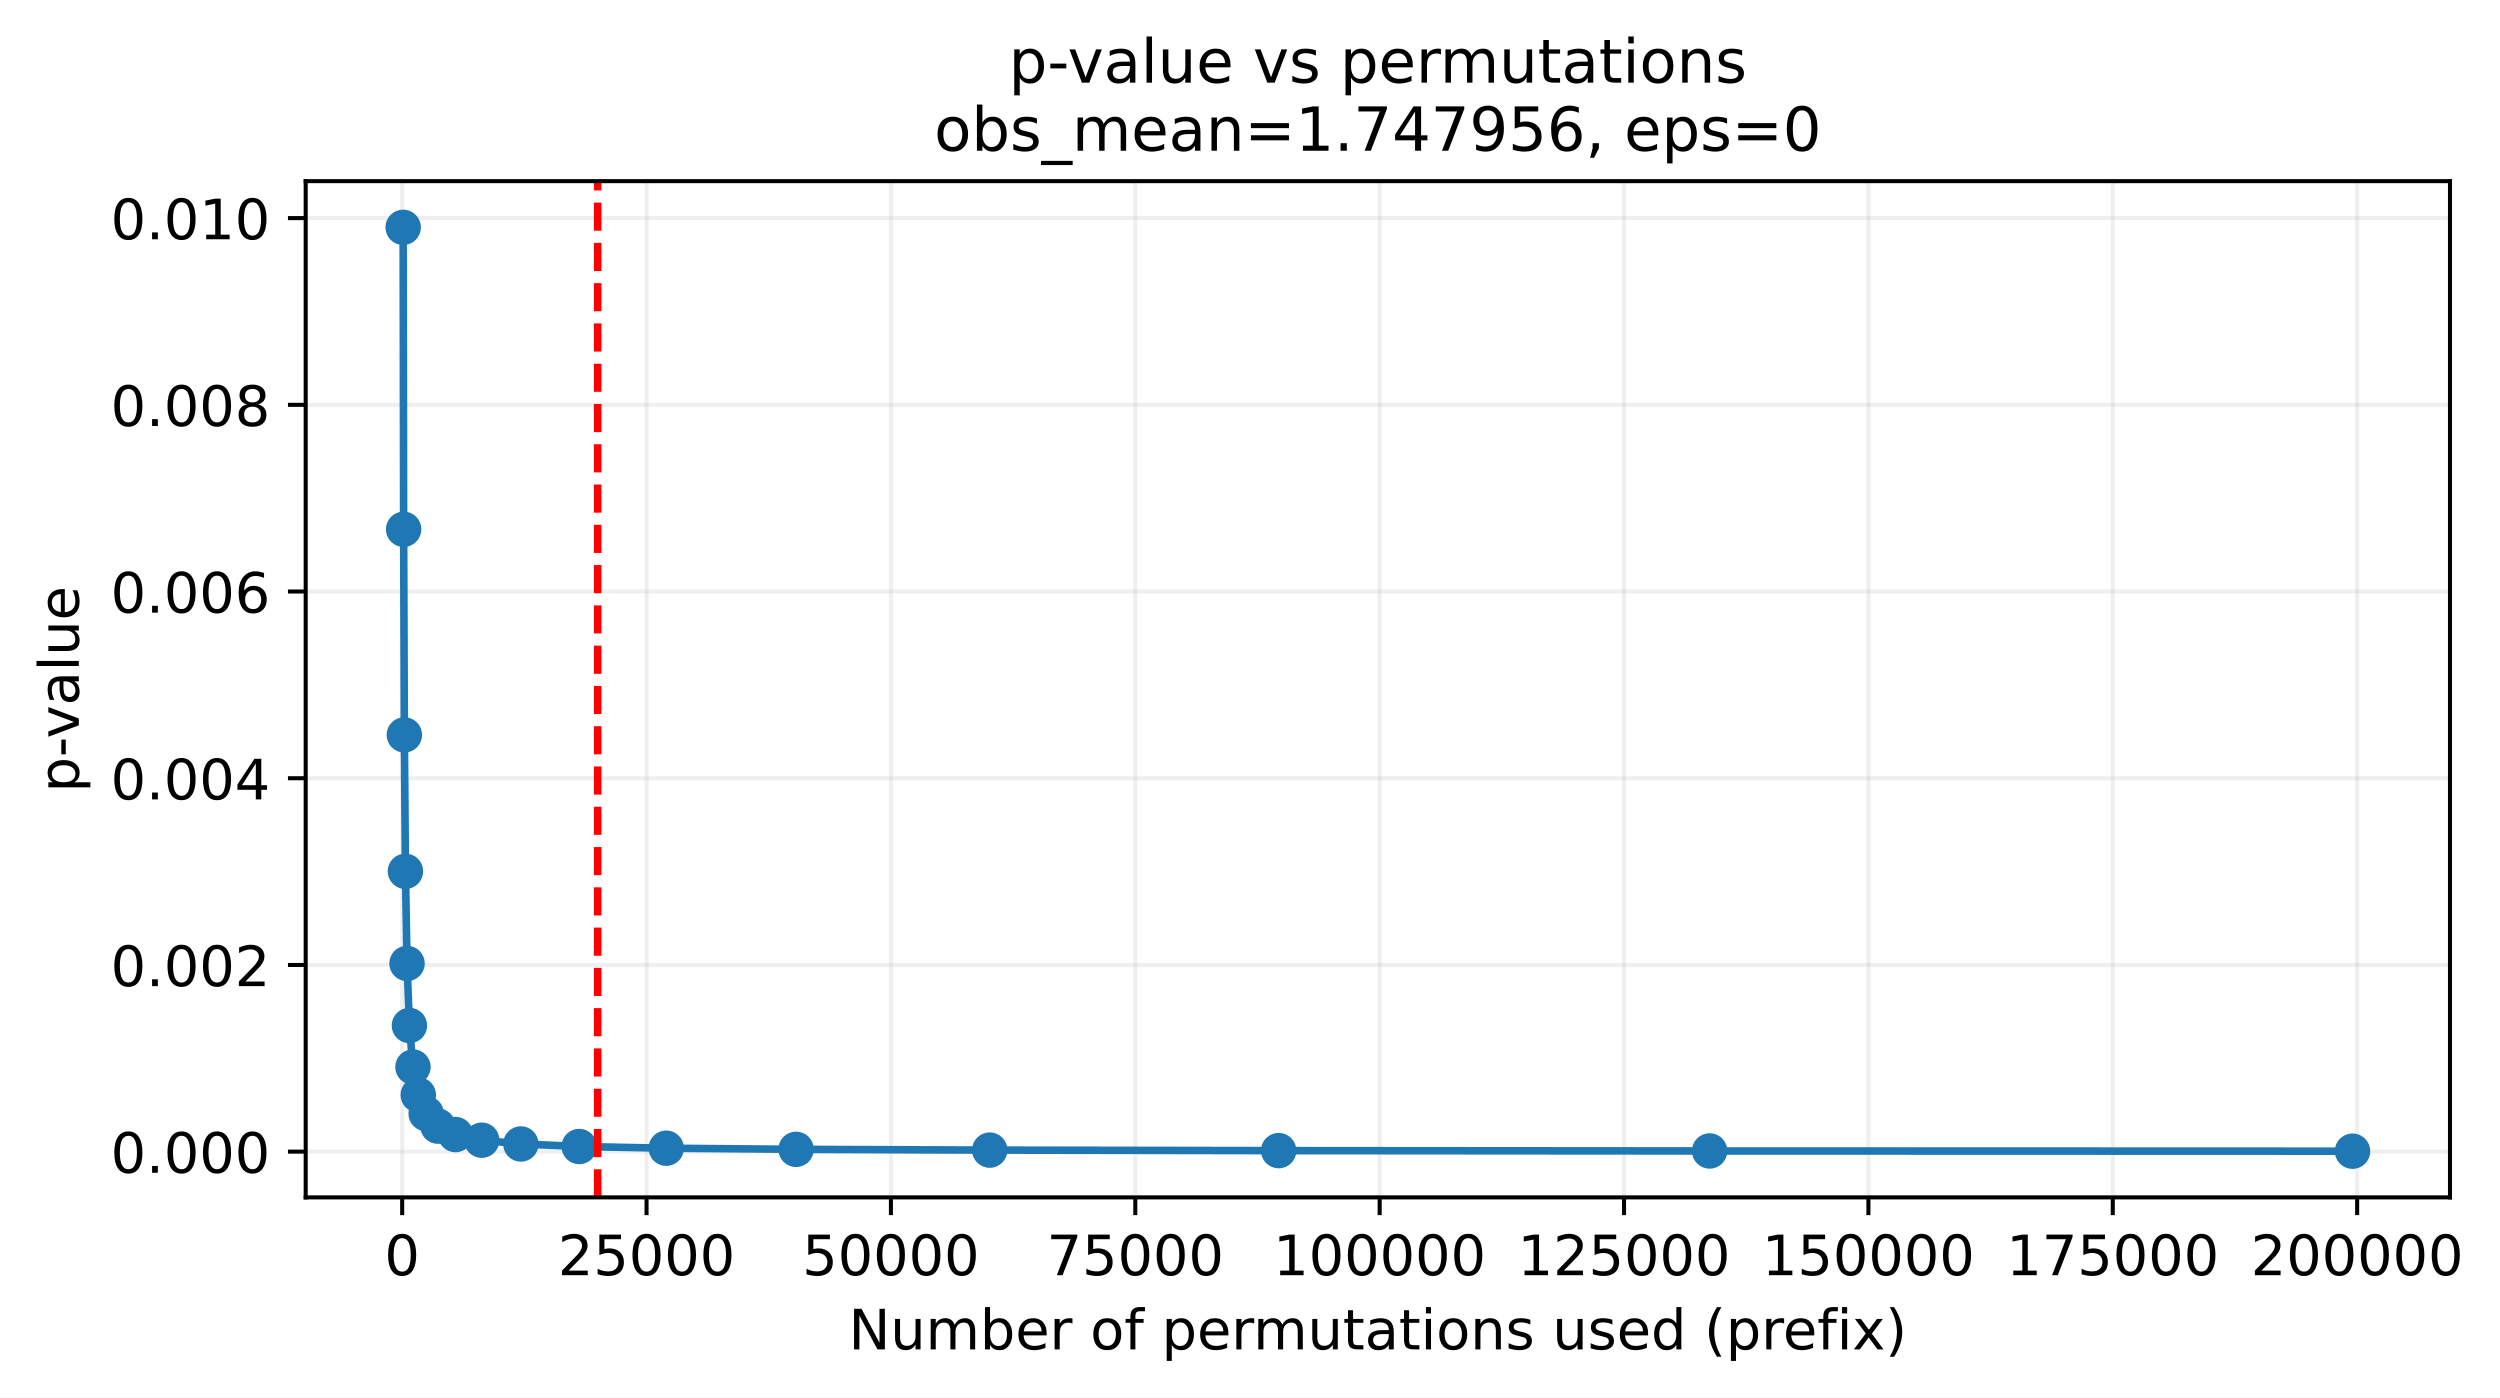
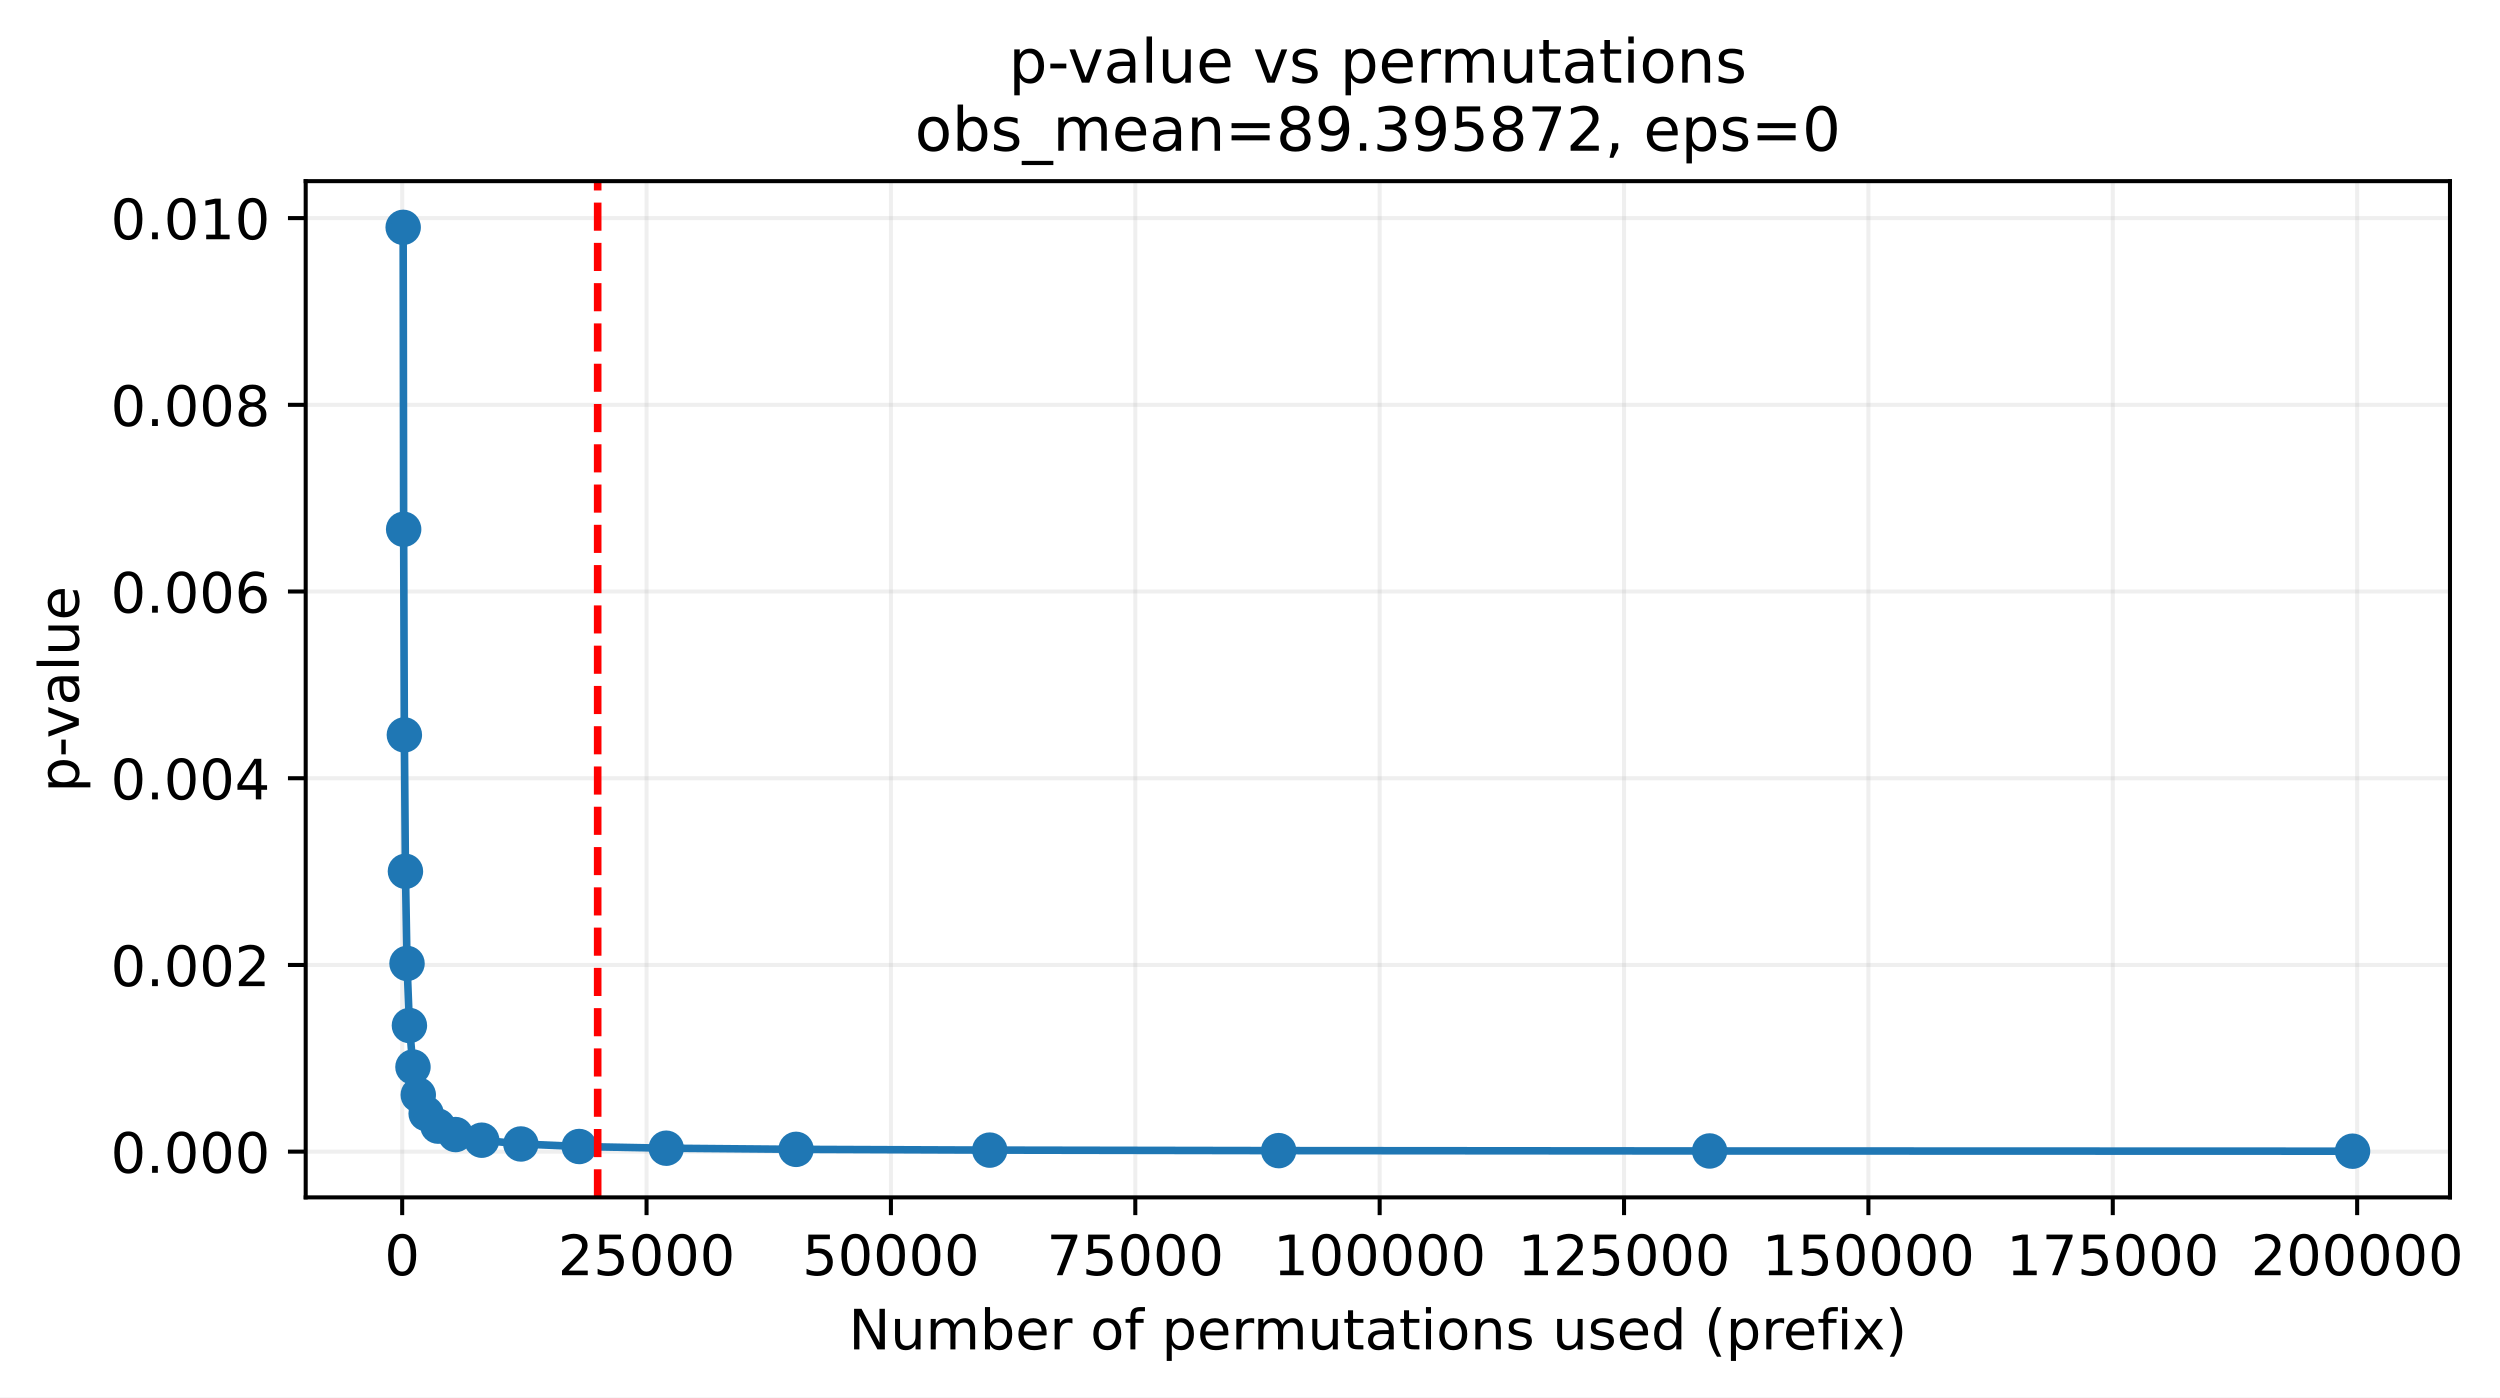
<svg xmlns="http://www.w3.org/2000/svg" xmlns:xlink="http://www.w3.org/1999/xlink" width="493.45pt" height="275.831pt" viewBox="0 0 493.45 275.831" version="1.1">
  <defs>
    <style type="text/css">*{stroke-linejoin: round; stroke-linecap: butt}</style>
  </defs>
  <g id="figure_1">
    <g id="patch_1">
      <path d="M 0 275.831  L 493.45 275.831  L 493.45 0  L 0 0  z " style="fill: #ffffff" />
    </g>
    <g id="axes_1">
      <g id="patch_2">
        <path d="M 60.337 236.339  L 483.577 236.339  L 483.577 35.755  L 60.337 35.755  z " style="fill: #ffffff" />
      </g>
      <g id="matplotlib.axis_1">
        <g id="xtick_1">
          <g id="line2d_1">
-             <path d="M 79.382 236.339  L 79.382 35.755  " clip-path="url(#pd6cc8b4d8b)" style="fill: none; stroke: #b0b0b0; stroke-opacity: 0.2; stroke-width: 0.8; stroke-linecap: square" />
+             <path d="M 79.382 236.339  L 79.382 35.755  " clip-path="url(#p6d7cf7ad66)" style="fill: none; stroke: #b0b0b0; stroke-opacity: 0.2; stroke-width: 0.8; stroke-linecap: square" />
          </g>
          <g id="line2d_2">
            <defs>
-               <path id="m14a0a996af" d="M 0 0  L 0 3.5  " style="stroke: #000000; stroke-width: 0.8" />
+               <path id="m695f854c13" d="M 0 0  L 0 3.5  " style="stroke: #000000; stroke-width: 0.8" />
            </defs>
            <g>
-               <use xlink:href="#m14a0a996af" x="79.382" y="236.339" style="stroke: #000000; stroke-width: 0.8" />
+               <use xlink:href="#m695f854c13" x="79.382" y="236.339" style="stroke: #000000; stroke-width: 0.8" />
            </g>
          </g>
          <g id="text_1">
            <text style="font-size: 11px; font-family: 'DejaVu Sans', 'Bitstream Vera Sans', 'Computer Modern Sans Serif', 'Lucida Grande', 'Verdana', 'Geneva', 'Lucid', 'Arial', 'Helvetica', 'Avant Garde', sans-serif; text-anchor: middle" x="79.382" y="251.698" transform="rotate(-0 79.38215 251.6978)">0</text>
          </g>
        </g>
        <g id="xtick_2">
          <g id="line2d_3">
-             <path d="M 127.616 236.339  L 127.616 35.755  " clip-path="url(#pd6cc8b4d8b)" style="fill: none; stroke: #b0b0b0; stroke-opacity: 0.2; stroke-width: 0.8; stroke-linecap: square" />
+             <path d="M 127.616 236.339  L 127.616 35.755  " clip-path="url(#p6d7cf7ad66)" style="fill: none; stroke: #b0b0b0; stroke-opacity: 0.2; stroke-width: 0.8; stroke-linecap: square" />
          </g>
          <g id="line2d_4">
            <g>
-               <use xlink:href="#m14a0a996af" x="127.616" y="236.339" style="stroke: #000000; stroke-width: 0.8" />
+               <use xlink:href="#m695f854c13" x="127.616" y="236.339" style="stroke: #000000; stroke-width: 0.8" />
            </g>
          </g>
          <g id="text_2">
            <text style="font-size: 11px; font-family: 'DejaVu Sans', 'Bitstream Vera Sans', 'Computer Modern Sans Serif', 'Lucida Grande', 'Verdana', 'Geneva', 'Lucid', 'Arial', 'Helvetica', 'Avant Garde', sans-serif; text-anchor: middle" x="127.616" y="251.698" transform="rotate(-0 127.6161 251.6978)">25000</text>
          </g>
        </g>
        <g id="xtick_3">
          <g id="line2d_5">
-             <path d="M 175.85 236.339  L 175.85 35.755  " clip-path="url(#pd6cc8b4d8b)" style="fill: none; stroke: #b0b0b0; stroke-opacity: 0.2; stroke-width: 0.8; stroke-linecap: square" />
+             <path d="M 175.85 236.339  L 175.85 35.755  " clip-path="url(#p6d7cf7ad66)" style="fill: none; stroke: #b0b0b0; stroke-opacity: 0.2; stroke-width: 0.8; stroke-linecap: square" />
          </g>
          <g id="line2d_6">
            <g>
-               <use xlink:href="#m14a0a996af" x="175.85" y="236.339" style="stroke: #000000; stroke-width: 0.8" />
+               <use xlink:href="#m695f854c13" x="175.85" y="236.339" style="stroke: #000000; stroke-width: 0.8" />
            </g>
          </g>
          <g id="text_3">
            <text style="font-size: 11px; font-family: 'DejaVu Sans', 'Bitstream Vera Sans', 'Computer Modern Sans Serif', 'Lucida Grande', 'Verdana', 'Geneva', 'Lucid', 'Arial', 'Helvetica', 'Avant Garde', sans-serif; text-anchor: middle" x="175.85" y="251.698" transform="rotate(-0 175.85 251.6978)">50000</text>
          </g>
        </g>
        <g id="xtick_4">
          <g id="line2d_7">
-             <path d="M 224.084 236.339  L 224.084 35.755  " clip-path="url(#pd6cc8b4d8b)" style="fill: none; stroke: #b0b0b0; stroke-opacity: 0.2; stroke-width: 0.8; stroke-linecap: square" />
+             <path d="M 224.084 236.339  L 224.084 35.755  " clip-path="url(#p6d7cf7ad66)" style="fill: none; stroke: #b0b0b0; stroke-opacity: 0.2; stroke-width: 0.8; stroke-linecap: square" />
          </g>
          <g id="line2d_8">
            <g>
-               <use xlink:href="#m14a0a996af" x="224.084" y="236.339" style="stroke: #000000; stroke-width: 0.8" />
+               <use xlink:href="#m695f854c13" x="224.084" y="236.339" style="stroke: #000000; stroke-width: 0.8" />
            </g>
          </g>
          <g id="text_4">
            <text style="font-size: 11px; font-family: 'DejaVu Sans', 'Bitstream Vera Sans', 'Computer Modern Sans Serif', 'Lucida Grande', 'Verdana', 'Geneva', 'Lucid', 'Arial', 'Helvetica', 'Avant Garde', sans-serif; text-anchor: middle" x="224.084" y="251.698" transform="rotate(-0 224.084 251.6978)">75000</text>
          </g>
        </g>
        <g id="xtick_5">
          <g id="line2d_9">
-             <path d="M 272.318 236.339  L 272.318 35.755  " clip-path="url(#pd6cc8b4d8b)" style="fill: none; stroke: #b0b0b0; stroke-opacity: 0.2; stroke-width: 0.8; stroke-linecap: square" />
+             <path d="M 272.318 236.339  L 272.318 35.755  " clip-path="url(#p6d7cf7ad66)" style="fill: none; stroke: #b0b0b0; stroke-opacity: 0.2; stroke-width: 0.8; stroke-linecap: square" />
          </g>
          <g id="line2d_10">
            <g>
-               <use xlink:href="#m14a0a996af" x="272.318" y="236.339" style="stroke: #000000; stroke-width: 0.8" />
+               <use xlink:href="#m695f854c13" x="272.318" y="236.339" style="stroke: #000000; stroke-width: 0.8" />
            </g>
          </g>
          <g id="text_5">
            <text style="font-size: 11px; font-family: 'DejaVu Sans', 'Bitstream Vera Sans', 'Computer Modern Sans Serif', 'Lucida Grande', 'Verdana', 'Geneva', 'Lucid', 'Arial', 'Helvetica', 'Avant Garde', sans-serif; text-anchor: middle" x="272.318" y="251.698" transform="rotate(-0 272.3179 251.6978)">100000</text>
          </g>
        </g>
        <g id="xtick_6">
          <g id="line2d_11">
-             <path d="M 320.552 236.339  L 320.552 35.755  " clip-path="url(#pd6cc8b4d8b)" style="fill: none; stroke: #b0b0b0; stroke-opacity: 0.2; stroke-width: 0.8; stroke-linecap: square" />
+             <path d="M 320.552 236.339  L 320.552 35.755  " clip-path="url(#p6d7cf7ad66)" style="fill: none; stroke: #b0b0b0; stroke-opacity: 0.2; stroke-width: 0.8; stroke-linecap: square" />
          </g>
          <g id="line2d_12">
            <g>
-               <use xlink:href="#m14a0a996af" x="320.552" y="236.339" style="stroke: #000000; stroke-width: 0.8" />
+               <use xlink:href="#m695f854c13" x="320.552" y="236.339" style="stroke: #000000; stroke-width: 0.8" />
            </g>
          </g>
          <g id="text_6">
            <text style="font-size: 11px; font-family: 'DejaVu Sans', 'Bitstream Vera Sans', 'Computer Modern Sans Serif', 'Lucida Grande', 'Verdana', 'Geneva', 'Lucid', 'Arial', 'Helvetica', 'Avant Garde', sans-serif; text-anchor: middle" x="320.552" y="251.698" transform="rotate(-0 320.5519 251.6978)">125000</text>
          </g>
        </g>
        <g id="xtick_7">
          <g id="line2d_13">
-             <path d="M 368.786 236.339  L 368.786 35.755  " clip-path="url(#pd6cc8b4d8b)" style="fill: none; stroke: #b0b0b0; stroke-opacity: 0.2; stroke-width: 0.8; stroke-linecap: square" />
+             <path d="M 368.786 236.339  L 368.786 35.755  " clip-path="url(#p6d7cf7ad66)" style="fill: none; stroke: #b0b0b0; stroke-opacity: 0.2; stroke-width: 0.8; stroke-linecap: square" />
          </g>
          <g id="line2d_14">
            <g>
-               <use xlink:href="#m14a0a996af" x="368.786" y="236.339" style="stroke: #000000; stroke-width: 0.8" />
+               <use xlink:href="#m695f854c13" x="368.786" y="236.339" style="stroke: #000000; stroke-width: 0.8" />
            </g>
          </g>
          <g id="text_7">
            <text style="font-size: 11px; font-family: 'DejaVu Sans', 'Bitstream Vera Sans', 'Computer Modern Sans Serif', 'Lucida Grande', 'Verdana', 'Geneva', 'Lucid', 'Arial', 'Helvetica', 'Avant Garde', sans-serif; text-anchor: middle" x="368.786" y="251.698" transform="rotate(-0 368.7858 251.6978)">150000</text>
          </g>
        </g>
        <g id="xtick_8">
          <g id="line2d_15">
-             <path d="M 417.02 236.339  L 417.02 35.755  " clip-path="url(#pd6cc8b4d8b)" style="fill: none; stroke: #b0b0b0; stroke-opacity: 0.2; stroke-width: 0.8; stroke-linecap: square" />
+             <path d="M 417.02 236.339  L 417.02 35.755  " clip-path="url(#p6d7cf7ad66)" style="fill: none; stroke: #b0b0b0; stroke-opacity: 0.2; stroke-width: 0.8; stroke-linecap: square" />
          </g>
          <g id="line2d_16">
            <g>
-               <use xlink:href="#m14a0a996af" x="417.02" y="236.339" style="stroke: #000000; stroke-width: 0.8" />
+               <use xlink:href="#m695f854c13" x="417.02" y="236.339" style="stroke: #000000; stroke-width: 0.8" />
            </g>
          </g>
          <g id="text_8">
            <text style="font-size: 11px; font-family: 'DejaVu Sans', 'Bitstream Vera Sans', 'Computer Modern Sans Serif', 'Lucida Grande', 'Verdana', 'Geneva', 'Lucid', 'Arial', 'Helvetica', 'Avant Garde', sans-serif; text-anchor: middle" x="417.02" y="251.698" transform="rotate(-0 417.0198 251.6978)">175000</text>
          </g>
        </g>
        <g id="xtick_9">
          <g id="line2d_17">
-             <path d="M 465.254 236.339  L 465.254 35.755  " clip-path="url(#pd6cc8b4d8b)" style="fill: none; stroke: #b0b0b0; stroke-opacity: 0.2; stroke-width: 0.8; stroke-linecap: square" />
+             <path d="M 465.254 236.339  L 465.254 35.755  " clip-path="url(#p6d7cf7ad66)" style="fill: none; stroke: #b0b0b0; stroke-opacity: 0.2; stroke-width: 0.8; stroke-linecap: square" />
          </g>
          <g id="line2d_18">
            <g>
-               <use xlink:href="#m14a0a996af" x="465.254" y="236.339" style="stroke: #000000; stroke-width: 0.8" />
+               <use xlink:href="#m695f854c13" x="465.254" y="236.339" style="stroke: #000000; stroke-width: 0.8" />
            </g>
          </g>
          <g id="text_9">
            <text style="font-size: 11px; font-family: 'DejaVu Sans', 'Bitstream Vera Sans', 'Computer Modern Sans Serif', 'Lucida Grande', 'Verdana', 'Geneva', 'Lucid', 'Arial', 'Helvetica', 'Avant Garde', sans-serif; text-anchor: middle" x="465.254" y="251.698" transform="rotate(-0 465.2537 251.6978)">200000</text>
          </g>
        </g>
        <g id="text_10">
          <text style="font-size: 11px; font-family: 'DejaVu Sans', 'Bitstream Vera Sans', 'Computer Modern Sans Serif', 'Lucida Grande', 'Verdana', 'Geneva', 'Lucid', 'Arial', 'Helvetica', 'Avant Garde', sans-serif; text-anchor: middle" x="271.957" y="266.344" transform="rotate(-0 271.9572 266.3437)">Number of permutations used (prefix)</text>
        </g>
      </g>
      <g id="matplotlib.axis_2">
        <g id="ytick_1">
          <g id="line2d_19">
-             <path d="M 60.337 227.314  L 483.577 227.314  " clip-path="url(#pd6cc8b4d8b)" style="fill: none; stroke: #b0b0b0; stroke-opacity: 0.2; stroke-width: 0.8; stroke-linecap: square" />
+             <path d="M 60.337 227.314  L 483.577 227.314  " clip-path="url(#p6d7cf7ad66)" style="fill: none; stroke: #b0b0b0; stroke-opacity: 0.2; stroke-width: 0.8; stroke-linecap: square" />
          </g>
          <g id="line2d_20">
            <defs>
-               <path id="m9ab34b9995" d="M 0 0  L -3.5 0  " style="stroke: #000000; stroke-width: 0.8" />
+               <path id="mac36362e40" d="M 0 0  L -3.5 0  " style="stroke: #000000; stroke-width: 0.8" />
            </defs>
            <g>
-               <use xlink:href="#m9ab34b9995" x="60.337" y="227.314" style="stroke: #000000; stroke-width: 0.8" />
+               <use xlink:href="#mac36362e40" x="60.337" y="227.314" style="stroke: #000000; stroke-width: 0.8" />
            </g>
          </g>
          <g id="text_11">
            <text style="font-size: 11px; font-family: 'DejaVu Sans', 'Bitstream Vera Sans', 'Computer Modern Sans Serif', 'Lucida Grande', 'Verdana', 'Geneva', 'Lucid', 'Arial', 'Helvetica', 'Avant Garde', sans-serif; text-anchor: end" x="53.337" y="231.494" transform="rotate(-0 53.33687 231.4935)">0.000</text>
          </g>
        </g>
        <g id="ytick_2">
          <g id="line2d_21">
-             <path d="M 60.337 190.461  L 483.577 190.461  " clip-path="url(#pd6cc8b4d8b)" style="fill: none; stroke: #b0b0b0; stroke-opacity: 0.2; stroke-width: 0.8; stroke-linecap: square" />
+             <path d="M 60.337 190.461  L 483.577 190.461  " clip-path="url(#p6d7cf7ad66)" style="fill: none; stroke: #b0b0b0; stroke-opacity: 0.2; stroke-width: 0.8; stroke-linecap: square" />
          </g>
          <g id="line2d_22">
            <g>
-               <use xlink:href="#m9ab34b9995" x="60.337" y="190.461" style="stroke: #000000; stroke-width: 0.8" />
+               <use xlink:href="#mac36362e40" x="60.337" y="190.461" style="stroke: #000000; stroke-width: 0.8" />
            </g>
          </g>
          <g id="text_12">
            <text style="font-size: 11px; font-family: 'DejaVu Sans', 'Bitstream Vera Sans', 'Computer Modern Sans Serif', 'Lucida Grande', 'Verdana', 'Geneva', 'Lucid', 'Arial', 'Helvetica', 'Avant Garde', sans-serif; text-anchor: end" x="53.337" y="194.64" transform="rotate(-0 53.33687 194.6404)">0.002</text>
          </g>
        </g>
        <g id="ytick_3">
          <g id="line2d_23">
-             <path d="M 60.337 153.608  L 483.577 153.608  " clip-path="url(#pd6cc8b4d8b)" style="fill: none; stroke: #b0b0b0; stroke-opacity: 0.2; stroke-width: 0.8; stroke-linecap: square" />
+             <path d="M 60.337 153.608  L 483.577 153.608  " clip-path="url(#p6d7cf7ad66)" style="fill: none; stroke: #b0b0b0; stroke-opacity: 0.2; stroke-width: 0.8; stroke-linecap: square" />
          </g>
          <g id="line2d_24">
            <g>
-               <use xlink:href="#m9ab34b9995" x="60.337" y="153.608" style="stroke: #000000; stroke-width: 0.8" />
+               <use xlink:href="#mac36362e40" x="60.337" y="153.608" style="stroke: #000000; stroke-width: 0.8" />
            </g>
          </g>
          <g id="text_13">
            <text style="font-size: 11px; font-family: 'DejaVu Sans', 'Bitstream Vera Sans', 'Computer Modern Sans Serif', 'Lucida Grande', 'Verdana', 'Geneva', 'Lucid', 'Arial', 'Helvetica', 'Avant Garde', sans-serif; text-anchor: end" x="53.337" y="157.787" transform="rotate(-0 53.33687 157.7872)">0.004</text>
          </g>
        </g>
        <g id="ytick_4">
          <g id="line2d_25">
-             <path d="M 60.337 116.755  L 483.577 116.755  " clip-path="url(#pd6cc8b4d8b)" style="fill: none; stroke: #b0b0b0; stroke-opacity: 0.2; stroke-width: 0.8; stroke-linecap: square" />
+             <path d="M 60.337 116.755  L 483.577 116.755  " clip-path="url(#p6d7cf7ad66)" style="fill: none; stroke: #b0b0b0; stroke-opacity: 0.2; stroke-width: 0.8; stroke-linecap: square" />
          </g>
          <g id="line2d_26">
            <g>
-               <use xlink:href="#m9ab34b9995" x="60.337" y="116.755" style="stroke: #000000; stroke-width: 0.8" />
+               <use xlink:href="#mac36362e40" x="60.337" y="116.755" style="stroke: #000000; stroke-width: 0.8" />
            </g>
          </g>
          <g id="text_14">
            <text style="font-size: 11px; font-family: 'DejaVu Sans', 'Bitstream Vera Sans', 'Computer Modern Sans Serif', 'Lucida Grande', 'Verdana', 'Geneva', 'Lucid', 'Arial', 'Helvetica', 'Avant Garde', sans-serif; text-anchor: end" x="53.337" y="120.934" transform="rotate(-0 53.33687 120.934)">0.006</text>
          </g>
        </g>
        <g id="ytick_5">
          <g id="line2d_27">
-             <path d="M 60.337 79.902  L 483.577 79.902  " clip-path="url(#pd6cc8b4d8b)" style="fill: none; stroke: #b0b0b0; stroke-opacity: 0.2; stroke-width: 0.8; stroke-linecap: square" />
+             <path d="M 60.337 79.902  L 483.577 79.902  " clip-path="url(#p6d7cf7ad66)" style="fill: none; stroke: #b0b0b0; stroke-opacity: 0.2; stroke-width: 0.8; stroke-linecap: square" />
          </g>
          <g id="line2d_28">
            <g>
-               <use xlink:href="#m9ab34b9995" x="60.337" y="79.902" style="stroke: #000000; stroke-width: 0.8" />
+               <use xlink:href="#mac36362e40" x="60.337" y="79.902" style="stroke: #000000; stroke-width: 0.8" />
            </g>
          </g>
          <g id="text_15">
            <text style="font-size: 11px; font-family: 'DejaVu Sans', 'Bitstream Vera Sans', 'Computer Modern Sans Serif', 'Lucida Grande', 'Verdana', 'Geneva', 'Lucid', 'Arial', 'Helvetica', 'Avant Garde', sans-serif; text-anchor: end" x="53.337" y="84.081" transform="rotate(-0 53.33687 84.08085)">0.008</text>
          </g>
        </g>
        <g id="ytick_6">
          <g id="line2d_29">
-             <path d="M 60.337 43.049  L 483.577 43.049  " clip-path="url(#pd6cc8b4d8b)" style="fill: none; stroke: #b0b0b0; stroke-opacity: 0.2; stroke-width: 0.8; stroke-linecap: square" />
+             <path d="M 60.337 43.049  L 483.577 43.049  " clip-path="url(#p6d7cf7ad66)" style="fill: none; stroke: #b0b0b0; stroke-opacity: 0.2; stroke-width: 0.8; stroke-linecap: square" />
          </g>
          <g id="line2d_30">
            <g>
-               <use xlink:href="#m9ab34b9995" x="60.337" y="43.049" style="stroke: #000000; stroke-width: 0.8" />
+               <use xlink:href="#mac36362e40" x="60.337" y="43.049" style="stroke: #000000; stroke-width: 0.8" />
            </g>
          </g>
          <g id="text_16">
            <text style="font-size: 11px; font-family: 'DejaVu Sans', 'Bitstream Vera Sans', 'Computer Modern Sans Serif', 'Lucida Grande', 'Verdana', 'Geneva', 'Lucid', 'Arial', 'Helvetica', 'Avant Garde', sans-serif; text-anchor: end" x="53.337" y="47.228" transform="rotate(-0 53.33687 47.22768)">0.010</text>
          </g>
        </g>
        <g id="text_17">
          <text style="font-size: 11px; font-family: 'DejaVu Sans', 'Bitstream Vera Sans', 'Computer Modern Sans Serif', 'Lucida Grande', 'Verdana', 'Geneva', 'Lucid', 'Arial', 'Helvetica', 'Avant Garde', sans-serif; text-anchor: middle" x="15.558" y="136.048" transform="rotate(-90 15.55828 136.0475)">p-value</text>
        </g>
      </g>
      <g id="line2d_31">
-         <path d="M 79.575 44.873  L 79.67 104.47  L 79.812 145.053  L 80.023 171.979  L 80.337 190.164  L 80.808 202.414  L 81.508 210.609  L 82.554 216.113  L 84.113 219.803  L 86.438 222.277  L 89.909 223.938  L 95.083 225.05  L 102.805 225.797  L 114.321 226.297  L 131.5 226.632  L 157.128 226.857  L 195.356 227.008  L 252.382 227.109  L 337.447 227.177  L 464.339 227.222  " clip-path="url(#pd6cc8b4d8b)" style="fill: none; stroke: #1f77b4; stroke-width: 1.5; stroke-linecap: square" />
+         <path d="M 79.575 44.873  L 79.67 104.47  L 79.812 145.053  L 80.023 171.979  L 80.337 190.164  L 80.808 202.414  L 81.508 210.609  L 82.554 216.113  L 84.113 219.803  L 86.438 222.277  L 89.909 223.938  L 95.083 225.05  L 102.805 225.797  L 114.321 226.297  L 131.5 226.632  L 157.128 226.857  L 195.356 227.008  L 252.382 227.109  L 337.447 227.177  L 464.339 227.222  " clip-path="url(#p6d7cf7ad66)" style="fill: none; stroke: #1f77b4; stroke-width: 1.5; stroke-linecap: square" />
        <defs>
-           <path id="m84edec1eab" d="M 0 3  C 0.796 3 1.559 2.684 2.121 2.121  C 2.684 1.559 3 0.796 3 0  C 3 -0.796 2.684 -1.559 2.121 -2.121  C 1.559 -2.684 0.796 -3 0 -3  C -0.796 -3 -1.559 -2.684 -2.121 -2.121  C -2.684 -1.559 -3 -0.796 -3 0  C -3 0.796 -2.684 1.559 -2.121 2.121  C -1.559 2.684 -0.796 3 0 3  z " style="stroke: #1f77b4" />
+           <path id="mec5604007c" d="M 0 3  C 0.796 3 1.559 2.684 2.121 2.121  C 2.684 1.559 3 0.796 3 0  C 3 -0.796 2.684 -1.559 2.121 -2.121  C 1.559 -2.684 0.796 -3 0 -3  C -0.796 -3 -1.559 -2.684 -2.121 -2.121  C -2.684 -1.559 -3 -0.796 -3 0  C -3 0.796 -2.684 1.559 -2.121 2.121  C -1.559 2.684 -0.796 3 0 3  z " style="stroke: #1f77b4" />
        </defs>
-         <g clip-path="url(#pd6cc8b4d8b)">
-           <use xlink:href="#m84edec1eab" x="79.575" y="44.873" style="fill: #1f77b4; stroke: #1f77b4" />
-           <use xlink:href="#m84edec1eab" x="79.67" y="104.47" style="fill: #1f77b4; stroke: #1f77b4" />
-           <use xlink:href="#m84edec1eab" x="79.812" y="145.053" style="fill: #1f77b4; stroke: #1f77b4" />
-           <use xlink:href="#m84edec1eab" x="80.023" y="171.979" style="fill: #1f77b4; stroke: #1f77b4" />
-           <use xlink:href="#m84edec1eab" x="80.337" y="190.164" style="fill: #1f77b4; stroke: #1f77b4" />
-           <use xlink:href="#m84edec1eab" x="80.808" y="202.414" style="fill: #1f77b4; stroke: #1f77b4" />
-           <use xlink:href="#m84edec1eab" x="81.508" y="210.609" style="fill: #1f77b4; stroke: #1f77b4" />
-           <use xlink:href="#m84edec1eab" x="82.554" y="216.113" style="fill: #1f77b4; stroke: #1f77b4" />
-           <use xlink:href="#m84edec1eab" x="84.113" y="219.803" style="fill: #1f77b4; stroke: #1f77b4" />
-           <use xlink:href="#m84edec1eab" x="86.438" y="222.277" style="fill: #1f77b4; stroke: #1f77b4" />
-           <use xlink:href="#m84edec1eab" x="89.909" y="223.938" style="fill: #1f77b4; stroke: #1f77b4" />
-           <use xlink:href="#m84edec1eab" x="95.083" y="225.05" style="fill: #1f77b4; stroke: #1f77b4" />
-           <use xlink:href="#m84edec1eab" x="102.805" y="225.797" style="fill: #1f77b4; stroke: #1f77b4" />
-           <use xlink:href="#m84edec1eab" x="114.321" y="226.297" style="fill: #1f77b4; stroke: #1f77b4" />
-           <use xlink:href="#m84edec1eab" x="131.5" y="226.632" style="fill: #1f77b4; stroke: #1f77b4" />
-           <use xlink:href="#m84edec1eab" x="157.128" y="226.857" style="fill: #1f77b4; stroke: #1f77b4" />
-           <use xlink:href="#m84edec1eab" x="195.356" y="227.008" style="fill: #1f77b4; stroke: #1f77b4" />
-           <use xlink:href="#m84edec1eab" x="252.382" y="227.109" style="fill: #1f77b4; stroke: #1f77b4" />
-           <use xlink:href="#m84edec1eab" x="337.447" y="227.177" style="fill: #1f77b4; stroke: #1f77b4" />
-           <use xlink:href="#m84edec1eab" x="464.339" y="227.222" style="fill: #1f77b4; stroke: #1f77b4" />
+         <g clip-path="url(#p6d7cf7ad66)">
+           <use xlink:href="#mec5604007c" x="79.575" y="44.873" style="fill: #1f77b4; stroke: #1f77b4" />
+           <use xlink:href="#mec5604007c" x="79.67" y="104.47" style="fill: #1f77b4; stroke: #1f77b4" />
+           <use xlink:href="#mec5604007c" x="79.812" y="145.053" style="fill: #1f77b4; stroke: #1f77b4" />
+           <use xlink:href="#mec5604007c" x="80.023" y="171.979" style="fill: #1f77b4; stroke: #1f77b4" />
+           <use xlink:href="#mec5604007c" x="80.337" y="190.164" style="fill: #1f77b4; stroke: #1f77b4" />
+           <use xlink:href="#mec5604007c" x="80.808" y="202.414" style="fill: #1f77b4; stroke: #1f77b4" />
+           <use xlink:href="#mec5604007c" x="81.508" y="210.609" style="fill: #1f77b4; stroke: #1f77b4" />
+           <use xlink:href="#mec5604007c" x="82.554" y="216.113" style="fill: #1f77b4; stroke: #1f77b4" />
+           <use xlink:href="#mec5604007c" x="84.113" y="219.803" style="fill: #1f77b4; stroke: #1f77b4" />
+           <use xlink:href="#mec5604007c" x="86.438" y="222.277" style="fill: #1f77b4; stroke: #1f77b4" />
+           <use xlink:href="#mec5604007c" x="89.909" y="223.938" style="fill: #1f77b4; stroke: #1f77b4" />
+           <use xlink:href="#mec5604007c" x="95.083" y="225.05" style="fill: #1f77b4; stroke: #1f77b4" />
+           <use xlink:href="#mec5604007c" x="102.805" y="225.797" style="fill: #1f77b4; stroke: #1f77b4" />
+           <use xlink:href="#mec5604007c" x="114.321" y="226.297" style="fill: #1f77b4; stroke: #1f77b4" />
+           <use xlink:href="#mec5604007c" x="131.5" y="226.632" style="fill: #1f77b4; stroke: #1f77b4" />
+           <use xlink:href="#mec5604007c" x="157.128" y="226.857" style="fill: #1f77b4; stroke: #1f77b4" />
+           <use xlink:href="#mec5604007c" x="195.356" y="227.008" style="fill: #1f77b4; stroke: #1f77b4" />
+           <use xlink:href="#mec5604007c" x="252.382" y="227.109" style="fill: #1f77b4; stroke: #1f77b4" />
+           <use xlink:href="#mec5604007c" x="337.447" y="227.177" style="fill: #1f77b4; stroke: #1f77b4" />
+           <use xlink:href="#mec5604007c" x="464.339" y="227.222" style="fill: #1f77b4; stroke: #1f77b4" />
        </g>
      </g>
      <g id="line2d_32">
-         <path d="M 117.969 236.339  L 117.969 35.755  " clip-path="url(#pd6cc8b4d8b)" style="fill: none; stroke-dasharray: 5.55,2.4; stroke-dashoffset: 0; stroke: #ff0000; stroke-width: 1.5" />
+         <path d="M 117.969 236.339  L 117.969 35.755  " clip-path="url(#p6d7cf7ad66)" style="fill: none; stroke-dasharray: 5.55,2.4; stroke-dashoffset: 0; stroke: #ff0000; stroke-width: 1.5" />
      </g>
      <g id="patch_3">
        <path d="M 60.337 236.339  L 60.337 35.755  " style="fill: none; stroke: #000000; stroke-width: 0.8; stroke-linejoin: miter; stroke-linecap: square" />
      </g>
      <g id="patch_4">
        <path d="M 483.577 236.339  L 483.577 35.755  " style="fill: none; stroke: #000000; stroke-width: 0.8; stroke-linejoin: miter; stroke-linecap: square" />
      </g>
      <g id="patch_5">
        <path d="M 60.337 236.339  L 483.577 236.339  " style="fill: none; stroke: #000000; stroke-width: 0.8; stroke-linejoin: miter; stroke-linecap: square" />
      </g>
      <g id="patch_6">
        <path d="M 60.337 35.755  L 483.577 35.755  " style="fill: none; stroke: #000000; stroke-width: 0.8; stroke-linejoin: miter; stroke-linecap: square" />
      </g>
      <g id="text_18">
        <text style="font-size: 12px; font-family: 'DejaVu Sans', 'Bitstream Vera Sans', 'Computer Modern Sans Serif', 'Lucida Grande', 'Verdana', 'Geneva', 'Lucid', 'Arial', 'Helvetica', 'Avant Garde', sans-serif" transform="translate(199.104 16.31812)">p-value vs permutations</text>
-         <text style="font-size: 12px; font-family: 'DejaVu Sans', 'Bitstream Vera Sans', 'Computer Modern Sans Serif', 'Lucida Grande', 'Verdana', 'Geneva', 'Lucid', 'Arial', 'Helvetica', 'Avant Garde', sans-serif" transform="translate(184.3928 29.7555)">obs_mean=1.747956, eps=0</text>
+         <text style="font-size: 12px; font-family: 'DejaVu Sans', 'Bitstream Vera Sans', 'Computer Modern Sans Serif', 'Lucida Grande', 'Verdana', 'Geneva', 'Lucid', 'Arial', 'Helvetica', 'Avant Garde', sans-serif" transform="translate(180.5753 29.7555)">obs_mean=89.395872, eps=0</text>
      </g>
    </g>
  </g>
  <defs>
-     <clipPath id="pd6cc8b4d8b">
+     <clipPath id="p6d7cf7ad66">
      <rect x="60.337" y="35.755" width="423.241" height="200.584" />
    </clipPath>
  </defs>
</svg>
